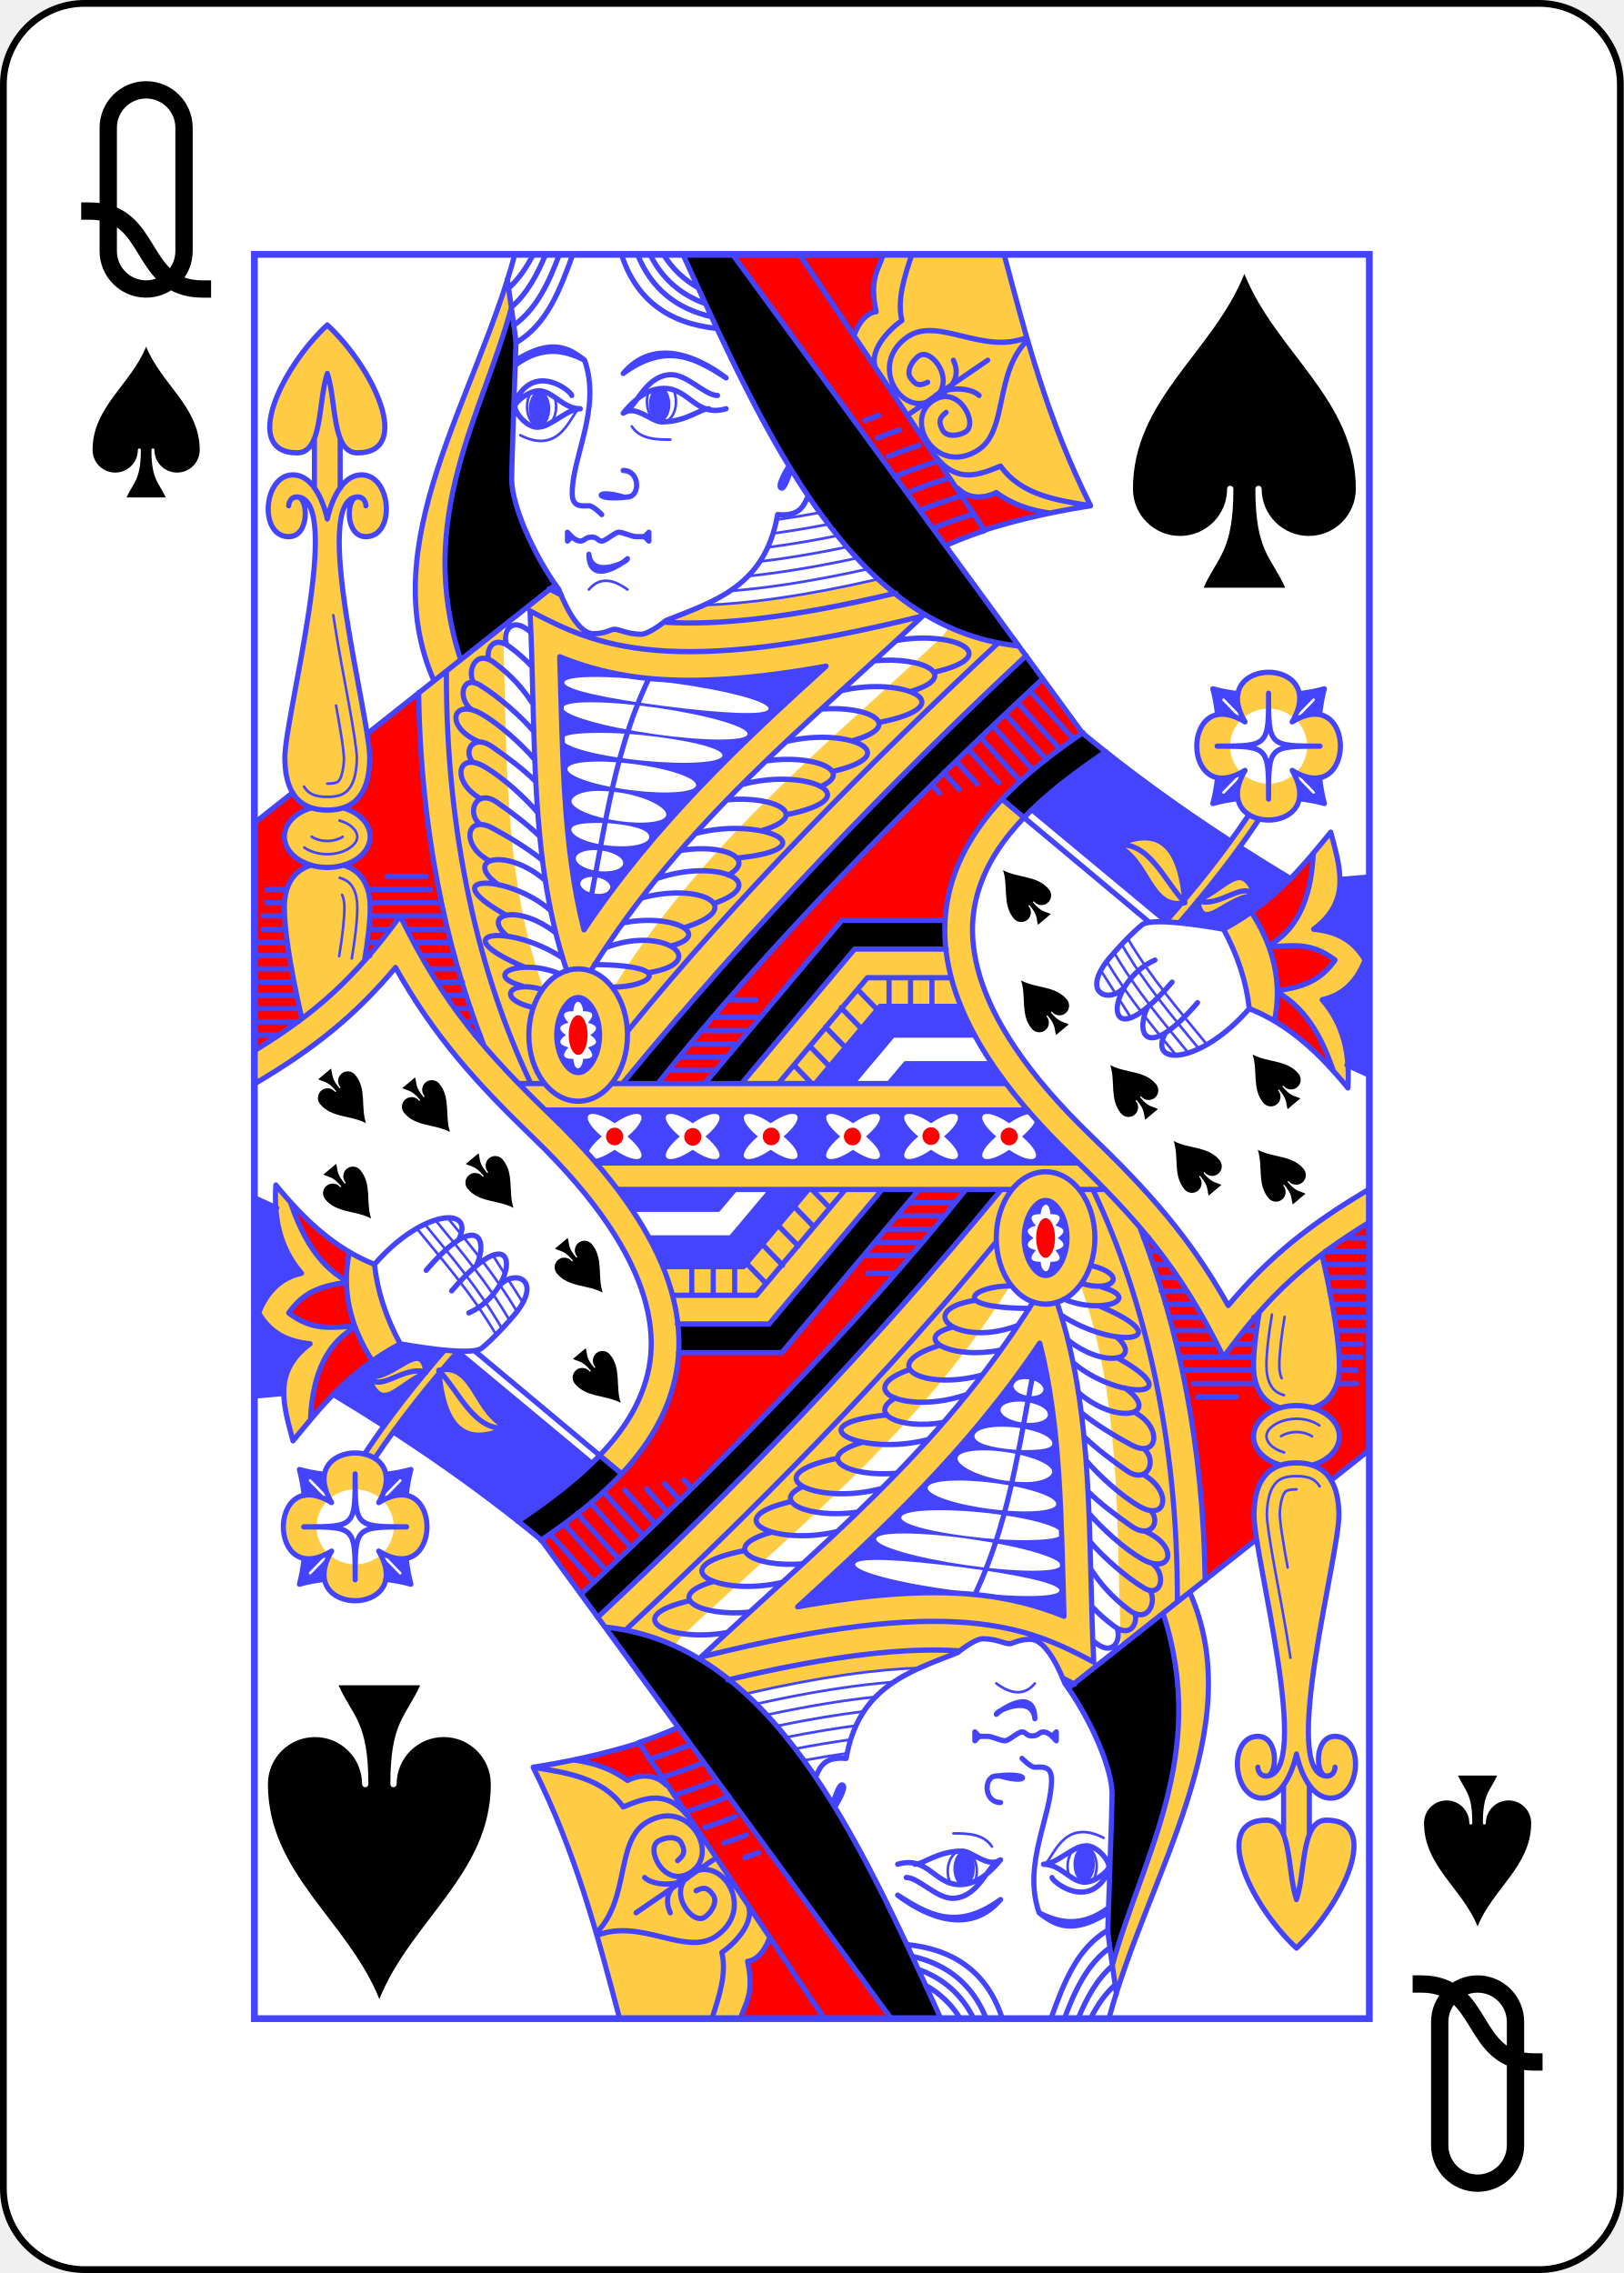
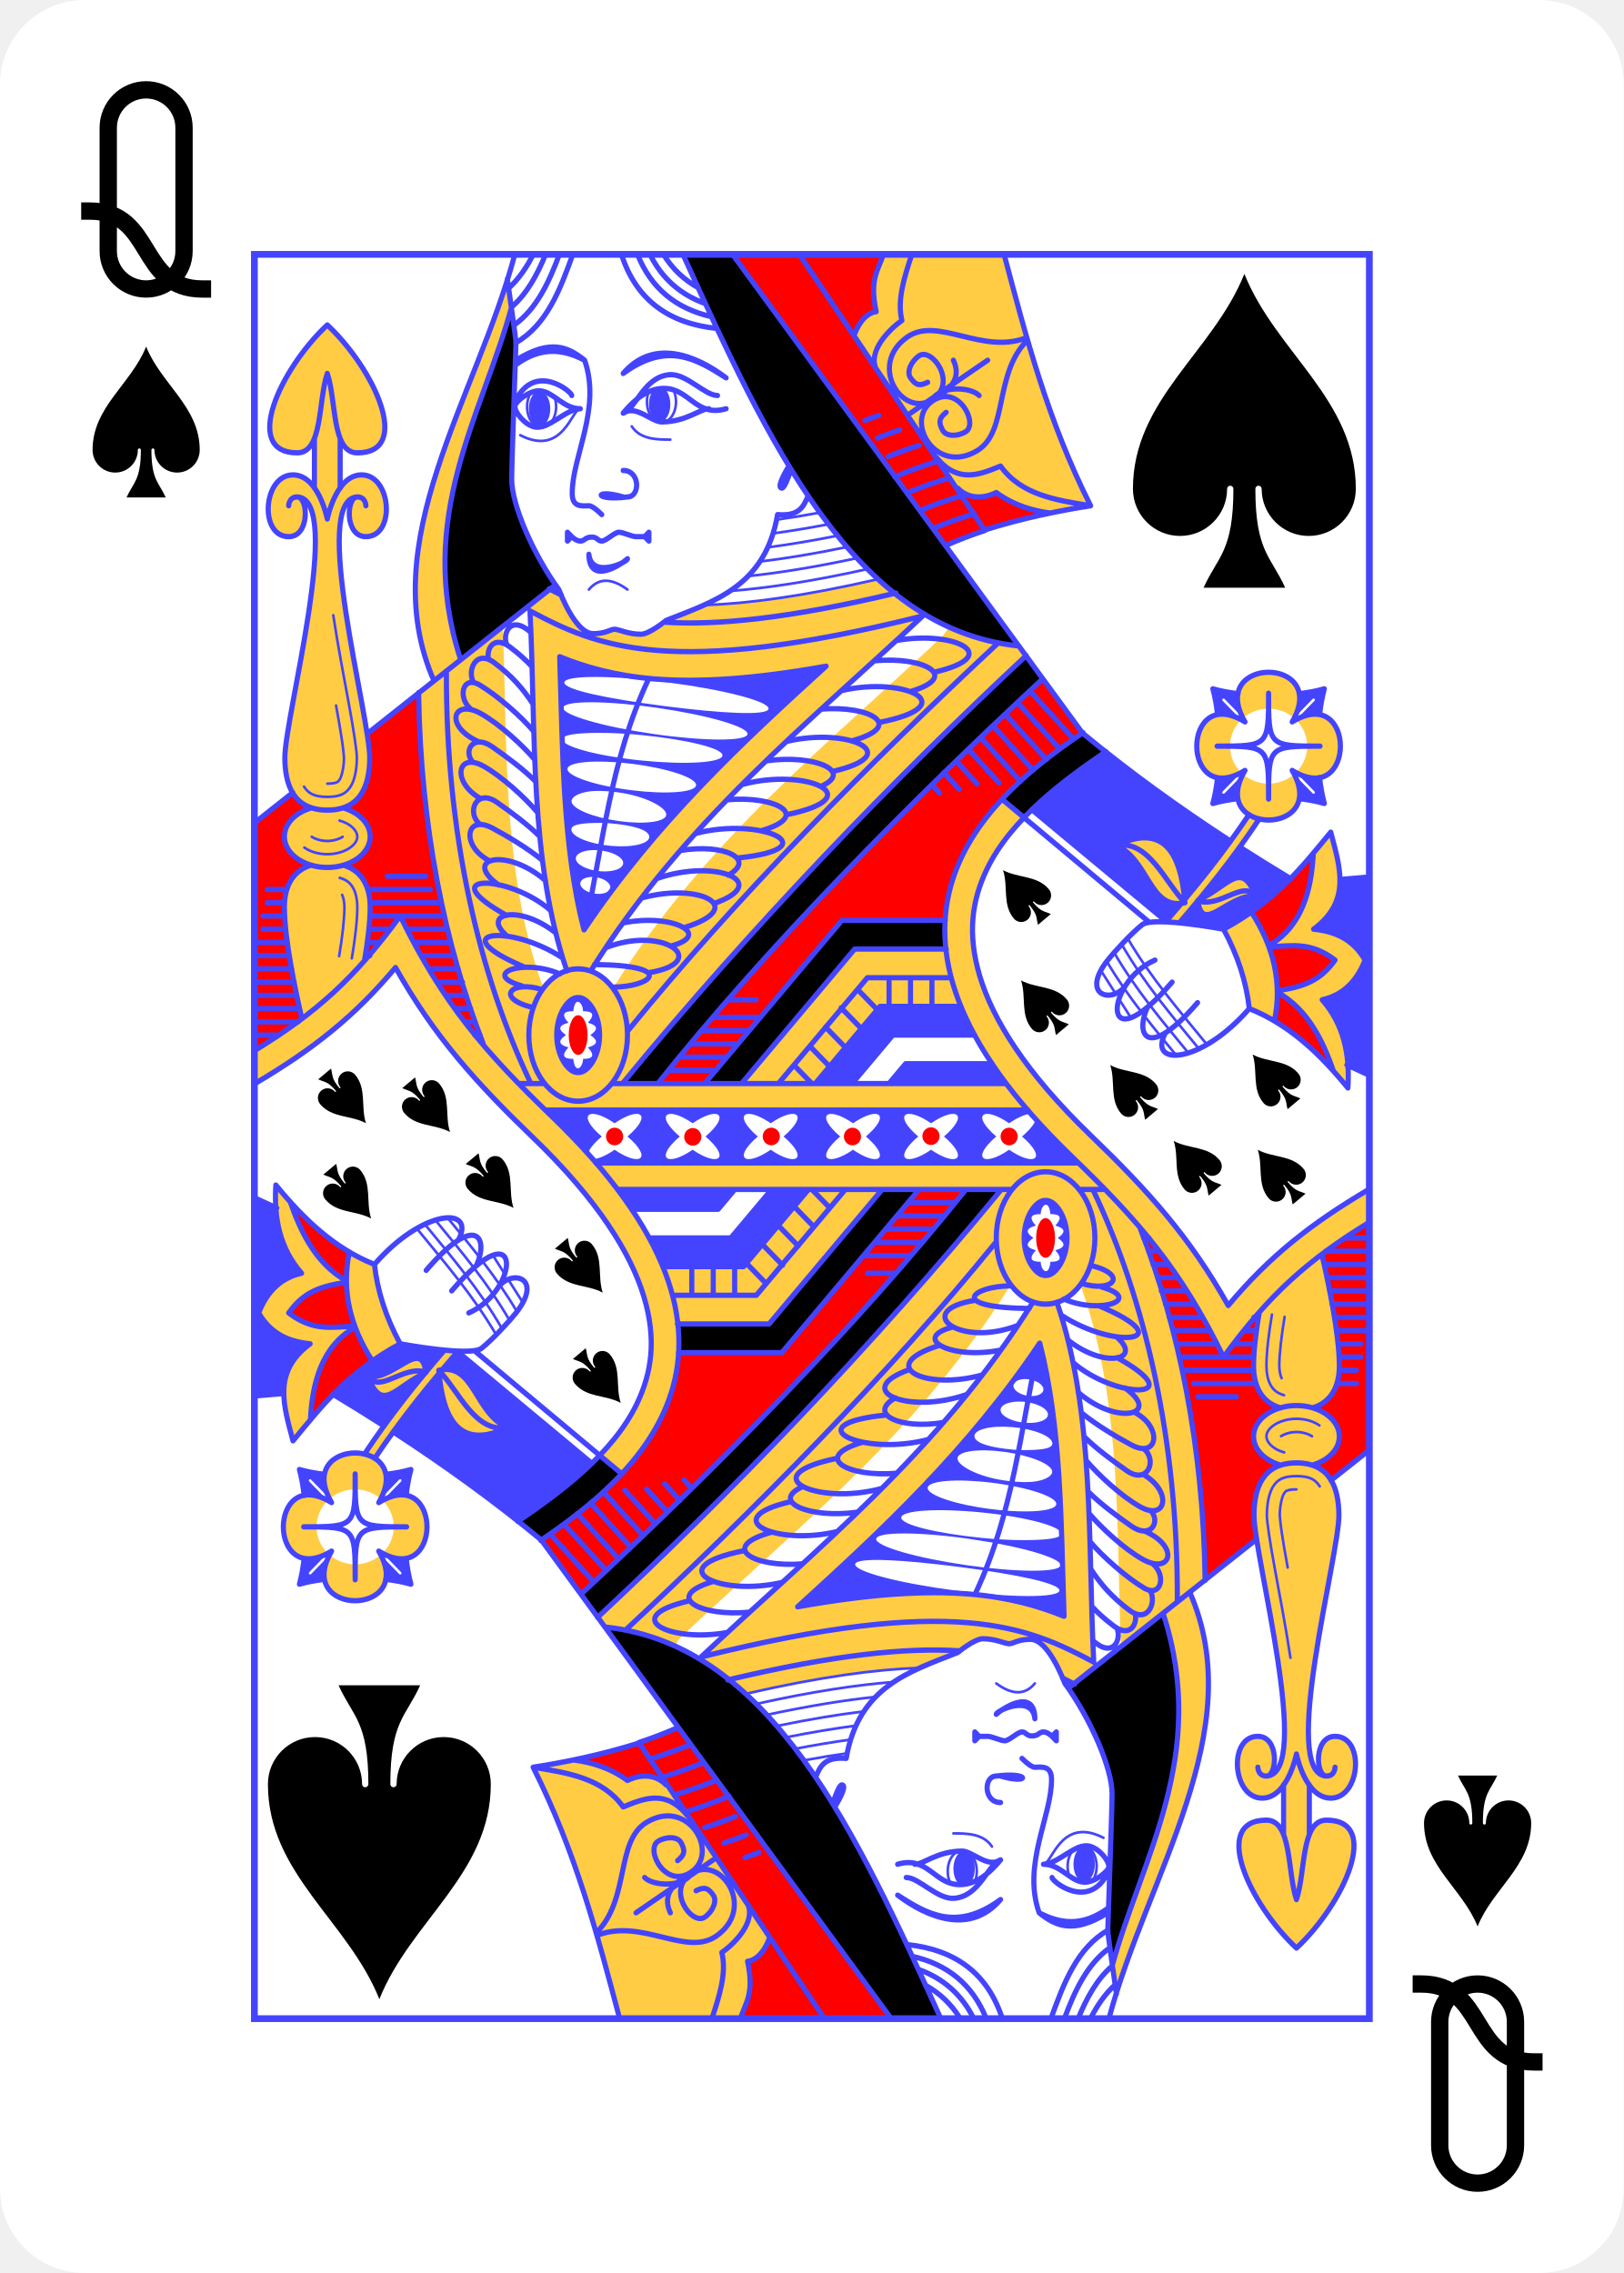
<svg xmlns="http://www.w3.org/2000/svg" xmlns:xlink="http://www.w3.org/1999/xlink" class="card" face="QS" height="13.125in" preserveAspectRatio="none" viewBox="-120 -168 240 336" width="9.375in">
  <style>
    /* CSS pour centrer le SVG dans l'écran */
    svg {
        position: absolute;
        top: 50%;
        left: 50%;
        transform: translate(-50%, -50%);
    }
    body {
        margin: 0;
        overflow: hidden;
    }
</style>
  <defs>
    <symbol id="VSQ" viewBox="-500 -500 1000 1000" preserveAspectRatio="xMinYMid">
      <path d="M-260 100C40 100 -40 460 260 460M-175 0L-175 -285A175 175 0 0 1 175 -285L175 285A175 175 0 0 1 -175 285Z" stroke="black" stroke-width="80" stroke-linecap="square" stroke-miterlimit="1.5" fill="none" />
    </symbol>
    <symbol id="SSQ" viewBox="-600 -600 1200 1200" preserveAspectRatio="xMinYMid">
      <path d="M0 -500C100 -250 355 -100 355 185A150 150 0 0 1 55 185A10 10 0 0 0 35 185C35 385 85 400 130 500L-130 500C-85 400 -35 385 -35 185A10 10 0 0 0 -55 185A150 150 0 0 1 -355 185C-355 -100 -100 -250 0 -500Z" fill="black" />
    </symbol>
    <symbol id="SQ6" preserveAspectRatio="none" viewBox="0 0 1300 2000">
      <path stroke="#44F" stroke-linecap="round" stroke-linejoin="round" stroke-width="3" fill="none" d="M986.603,811.202l17.525,26.837m3.576,5.477 14.288,21.88M993.49,800.868c12.595,20.813 26.365,39.794 40.672,57.94m3.681,4.637c6.057,7.579 12.2,15.026 18.38,22.414m3.579,4.268c4.936,5.872 9.889,11.716 14.837,17.57M1002.289,791.277c25.655,42.892 56.331,77.957 86.527,113.771M1011.321,782.244c26.598,44.899 58.724,81.183 90.152,118.553M1018.211,775.405C1045.438,820.52 1078.197,857.015 1110,895M91.99,409.09c5.346,34.4 12.365,69.897 17.979,99.543 5.614,29.646 9.608,54.847 9.523,62.492 -0.145,13.187 -2.604,25.095 -7.352,32.221C107.393,610.471 101.334,615 85,615 68.666,615 62.607,610.471 57.859,603.346M95.23,511.424c2.783,14.698 5.162,28.283 6.813,38.99 1.65,10.708 2.461,19.517 2.449,20.547 -0.126,11.422 -3.037,21.371 -4.834,24.068 -1.554,2.333 -1.961,2.671 -3.316,3.332C94.986,599.022 91.781,600 85,600M99.244,641.859C113.484,645.758 120,654.053 120,660c0,3.875 -2.134,8.183 -8.246,12.461C105.642,676.739 95.97,680 85,680 74.03,680 64.358,676.739 58.246,672.461M99.477,706.764c8.836,2.486 12.848,6.436 15.93,11.998C118.488,724.324 120,732.046 120,740c0,15.201 -2.706,36.775 -6.41,58.111M102.949,660.283C99.903,662.338 92.86,665 85,665c-7.997,0 -15.198,-2.76 -18.152,-4.828M102.285,726.031C103.523,728.265 105,733.947 105,740c0,13.42 -2.566,34.674 -6.189,55.545M726.76,368.279C639.854,387.672 574.693,396.008 524.839,397.575M715.613,356.589C649.941,370.779 597.123,378.462 554.168,381.631M703.039,344.259c-49.768,10.383 -91.885,16.912 -127.756,20.523M690.788,331.769c-38.303,7.698 -71.908,13.042 -101.508,16.491M680.138,318.872c-30.036,5.827 -57.089,10.165 -81.515,13.253M670.205,305.766c-23.347,4.37 -44.834,7.816 -64.642,10.458M659.573,292.715c-18.048,3.239 -34.946,5.91 -50.783,8.073M390,380c11.945,-13.956 27.221,-12.698 45,0M440,195c10,15 30,15 45,15M310,205c50,25 60,-30 70,-30M350.02,162.055c1.143,3.178 1.786,6.766 1.786,10.564 0,13.036 -7.581,23.604 -16.933,23.604 -9.352,0 -16.933,-10.568 -16.933,-23.604 0,-5.798 1.5,-11.108 3.988,-15.217M488.558,153.607c1.908,3.82 3.026,8.463 3.026,13.47 0,13.036 -7.581,23.604 -16.933,23.604 -9.352,0 -16.933,-10.568 -16.933,-23.604 0,-4.033 0.725,-7.829 2.004,-11.149" />
      <use xlink:href="#SSQ" height="90" width="90" transform="translate(1188,935)scale(1,0.972)rotate(-40)translate(-45,-45)" />
      <use xlink:href="#SSQ" height="90" width="90" transform="translate(1194,1043)scale(1,0.972)rotate(-40)translate(-45,-45)" />
      <use xlink:href="#SSQ" height="90" width="90" transform="translate(1096,1033)scale(1,0.972)rotate(-40)translate(-45,-45)" />
      <use xlink:href="#SSQ" height="90" width="90" transform="translate(1022,947)scale(1,0.972)rotate(-40)translate(-45,-45)" />
      <use xlink:href="#SSQ" height="90" width="90" transform="translate(918,851)scale(1,0.972)rotate(-40)translate(-45,-45)" />
      <use xlink:href="#SSQ" height="90" width="90" transform="translate(897,726)scale(1,0.972)rotate(-40)translate(-45,-45)" />
    </symbol>
    <symbol id="SQ5" preserveAspectRatio="none" viewBox="0 0 1300 2000">
      <path stroke="#44F" stroke-linecap="round" stroke-linejoin="round" stroke-width="6" fill="none" d="M435,885A57.5,75 0 0 1 377.5,960 57.5,75 0 0 1 320,885 57.5,75 0 0 1 377.5,810 57.5,75 0 0 1 435,885v0M417.077,940H876.026M308.271,940h28.757M339.491,970H901.478M131.845,543.196 351.035,374.589M6.9310566e-5,644.615 44.832,610.129M1138.166,665.182C1077.993,627.183 1020.125,586.553 965.296,542.458M1208.58,707.907c-20.188,-11.785 -40.16,-23.815 -59.891,-36.121M557.518,-3.5577172e-4 965.446,542.578M1299.729,1059.765c-68.477,39.278 -116.733,76.573 -164.284,131.813 -44.949,-77.848 -93.918,-130.607 -160.209,-192.689 -76.06,-71.231 -114.274,-131.591 -129.371,-180.426 -15.097,-48.834 -8.908,-86.603 7.949,-120.969 28.317,-57.727 91.513,-102.355 139.07,-133.864M499.685,0.037C598.837,212.453 698.514,423.778 890.342,443.851M364.365,812.312C320.077,685.414 328.509,542.63 321.336,404.177c76.717,39.852 163.357,77.441 457.882,5.761C644.587,533.127 501.693,642.054 392.457,811.847M355.977,456.125c29.63,11.748 64.921,21.562 110.043,25.154 51.306,4.084 115.563,0.486 200.578,-14.406 -98.578,87.128 -198.392,177.482 -282.246,298.861 -24.965,-94.927 -24.797,-201.063 -28.375,-309.609v0M867.343,440.406C719.63,574.076 560.439,730.575 436.094,879.438M223.892,472.869c-0.823,183.169 37.986,343.482 98.116,466.271M191.498,496.713c2.086,150.922 30.405,286.392 75.553,398.739M429.507,939.468C578.783,763.04 746.552,593.77 899.911,454.841M470.355,940.012C595.553,787.076 764.145,621.017 918.956,481.379M525,940 685,755h120.419M567.926,940.05 699.861,787.5h106.789M611.465,939.39 714.723,820h97.264M654.392,939.439 729.584,852.5h93.897M697.397,939.399 744.445,885h95.046M740.075,939.736 759.307,917.5H860M906.392,629.423 1063.785,756.677M871.924,617.813 1043.244,757.011M459.619,481.348C414.869,573.513 406.452,669.627 385,765M303.656,-0.002C259.093,162.789 138.614,327.078 209.423,483.473M240.1,458.28C187.085,297.86 265.541,182.854 300.096,58.96M805.811,330.134c14.888,-6.445 30.422,-12.16 46.149,-17.214M0.097,902.739C71.866,860.067 117.037,820.617 170,750c50,100 99.857,155.164 176.979,227.389 281.561,263.684 94.151,409.611 -13.084,480.469M377.5,842.5c4.423,0 9.318,2.003 14.867,9.24C397.916,858.978 402.5,871.022 402.5,885c0,13.978 -4.584,26.022 -10.133,33.26C386.818,925.497 381.923,927.5 377.5,927.5c-4.423,0 -9.318,-2.003 -14.867,-9.24C357.084,911.022 352.5,898.978 352.5,885c0,-13.978 4.584,-26.022 10.133,-33.26C368.182,844.503 373.077,842.5 377.5,842.5v0M1130,765c16.819,30.213 26.654,60.208 30,90 47.231,18.324 82.887,51.837 115,90 2.342,-37.044 -4.297,-71.387 -30,-100 23.35,-4.999 40.003,-20.019 50,-45 -14.528,-24.402 -35.976,-32.699 -60,-35 44.875,-32.167 30.267,-71.339 20,-110 -32.963,38.744 -63.867,77.98 -125,110v0M1300,705.833l-34.324,2.86M1300,930.555l-26.171,-11.632M1192.727,836.426c37.699,20.42 54.567,59.519 65.28,89.01M1182.969,784.923c26.555,-0.869 48.454,-6.172 77.031,15.077 -14.637,19.516 -30.136,29.721 -67.201,34.643M1234.629,679.158c-1.994,40.389 -12.783,83.276 -52.204,104.577M1162.343,745.425c26.538,39.875 36.074,80.877 26.979,123.434M1130,765c0,0 -82.168,-15 -95,-5 -12.832,10 -32.969,31.307 -40,40 -31.97,39.527 3.645,49.729 20,30M1050,800c-59.312,25.45 -64.226,120.615 20,25M1041.193,853.529c-14.944,32.294 0.758,60.301 58.5,-5.248M1062.185,882.591C1040.994,921.292 1103.755,918.144 1160,855M1063.252,755.8c33.572,-37.624 66.287,-76.827 96.446,-120.735M1078.458,757.687c32.493,-36.683 64.095,-75.006 93.255,-117.826M1085,735c-4.952,-58.002 -25.404,-90.068 -80,-65 38.526,16.691 38.617,74.158 80,65v0M1005,670c37.807,-6.254 56.14,40.797 80,65M1100,732.332c35,-15 50.673,-47.071 67.282,-5 -32.282,-2.084 -62.282,45 -67.282,5v0M1100.066,732.845c26.326,8.267 52.462,-23.905 67.216,-5.514M1155,585C1080,630 1080,485 1155,530c-45,-75 100,-75 55,0 75,-45 75,100 10e-5,55 45,75 -100,75 -55,10e-6v0M1242.5,557.5c-60,0 -60,0 -60,-60 0,60 0,60 -60,60 60,0 60,0 60,60 0,-60 0,-60 60,-60v0M1122.974,521.343c-1.248,-10.594 -3.073,-20.44 -5.474,-28.843 8.577,2.45 18.654,4.3 29.498,5.55M1146.755,616.978c-10.751,1.249 -20.742,3.09 -29.255,5.522 2.422,-8.479 4.258,-18.424 5.507,-29.126M1241.948,592.986c1.25,10.85 3.1,20.933 5.552,29.514 -8.414,-2.404 -18.273,-4.23 -28.883,-5.478M1218.576,497.983c10.625,-1.248 20.499,-3.076 28.924,-5.483 -2.415,8.453 -4.247,18.364 -5.495,29.029M357.959,386.261c-4.785,-2.306 -9.524,-4.688 -14.283,-7.126M748.069,383.939C622.451,413.088 538.889,420.538 479.792,417.078M355.99,456.129c29.627,11.745 64.914,21.559 110.029,25.15 51.303,4.084 115.556,0.486 200.564,-14.404C568.012,554 468.16,644.256 384.25,765.713 359.238,670.907 359.539,564.676 355.99,456.129v0M85,135c10.787,31.13 5,90 35,90 65,0 20,-95 -35,-145 -55,50 -100,145 -35,145 30,0 24.213,-58.87 35,-90v0M40,285c0,0 0,-10 10,-10 12.881,0 15,45 -10,45 -35,0 -30,-70 5,-70 30,0 40,50 40,50 0,0 10,-50 40,-50 35,0 40,70 5,70 -25,0 -22.881,-45 -10,-45 10,0 10,10 10,10M120,275c-55,2.668 15,250 14.491,296.289C134.168,600.673 125,630 85,630 45,630 35.832,600.673 35.509,571.289 35,525 105,277.668 50,275M70,264.984V208.333M100,265.189V208.744M103.206,627.393C121.818,632.488 135,645.167 135,660c0,19.33 -22.386,35 -50,35 -27.614,0 -50,-15.67 -50,-35 0,-14.83 13.177,-27.506 31.782,-32.604M65.931,692.476C41.675,699.577 35,720.74 35,740c0,36.244 13.136,96.133 20.364,126.343M128.369,800.677C132.147,778.914 135,756.89 135,740c0,-19.399 -6.772,-40.731 -31.462,-47.677M256.892,885h6.386M1.1417102e-4,885 28.737,885M245.572,870h11.901M2.5229169e-5,870 51.088,870M233.67,855h18.578M4.1609595e-5,855 52.54,855M222.93,840h24.093M7.6084636e-5,840 49.347,840M212.771,825h29.898M4.2336546e-5,825 46.444,825M203.192,810h34.543M4.0905762e-6,810 43.541,810M194.483,795h38.897M129.462,795h5.225M-3.8457096e-5,795 40.638,795M186.065,780h42.961M131.784,780h14.514M-3.1733115e-5,780 38.316,780M178.228,765h46.734M133.816,765h24.673M10,765H36.284M134.687,750h86.502M10,750H34.543M134.977,735h83.018M15,735H35.123M132.655,720H205M15,720H37.845M155,705h45M325,510c-11.823,-17.571 -24.455,-31.947 -45.421,-47.163 -21.678,-15.732 -32.015,9.636 -23.863,22.705M325,540c-13.684,-15.717 -40.727,-39.318 -62.257,-51.807 -20.397,-11.832 -26.523,15.099 -9.535,27.995M326.649,572.539c-13.684,-15.717 -40.423,-39.856 -62.257,-51.807 -33.042,-18.086 -43.839,14.159 -2.743,31.807M329.682,632.145c-13.684,-15.717 -40.423,-39.856 -62.257,-51.807 -30.812,-16.866 -37.656,16.866 -5.116,35.807M328.068,597.688c-13.861,-13.59 -33.316,-27.705 -50.773,-39.513 -22.074,-14.931 -34.105,4.474 -22.836,17.226M332.196,659.388c-13.77,-13.233 -32.62,-26.885 -49.583,-38.358 -24.045,-16.263 -36.173,12.272 -19.252,25.316M335.481,686.606C319.244,673.642 295.514,659.744 277.425,650.338c-31.27,-16.261 -36.887,20.479 -3.298,37.121M339.442,709.944C293.812,671.344 241.204,684.642 285,715M345.578,743.858c-49.783,-42.234 -140.14,-42.27 -51.454,5.5M359.154,797.427C296.308,757.356 217.415,767.986 315.257,808.088M356.152,815.716c-43.416,-18.163 -92.791,0.21 -43.971,13.658M335.796,833.551c-36.462,-11.384 -55.926,9.427 -11.424,20.211M323.637,467.387c-7.192,-7.586 -15.51,-14.892 -25.859,-22.401 -17.521,-12.715 -26.719,0.327 -25.123,12.489M322.159,428.227c-1.318,-1.002 -2.67,-2.006 -4.059,-3.014 -19.412,-14.087 -28.607,3.442 -24.227,16.361M351.502,769.347c-41.829,-32.623 -87.13,-22.987 -57.826,2.599M396.51,805.034c97.552,1.04 65.936,25.615 21.194,25.634M410.204,785.716c31.879,-11.92 60.58,-9.172 74.958,-1.629 16.817,8.823 14.04,24.205 -26.164,30.349M430.55,757.732c58.577,-11 103.695,13.949 55.485,26.189M451.623,729.604c67.421,-18.097 125.455,10.742 49.426,33.663M469.152,707.617c69.253,-23.471 135.427,4.475 67.152,28.145M497.035,675.734c50.502,-8.008 88.675,9.666 55.551,28.022M514.063,656.567c77.254,-19.945 157.955,17.262 48.763,27.753M550.915,618.31c57.176,-5.002 100.009,18.027 40.226,35.034M568.891,600.939c75.248,-19.798 151.842,14.609 51.224,34.336M596.84,574.156c55.645,-7.643 102.468,11.747 64.246,28.765M620.738,552.108c71.57,-16.516 140.665,14.62 53.46,34.064M660.734,515.57c57.115,-4.525 99.001,18.874 36.455,35.786M684.387,494.589c73.88,-16.895 144.864,16.899 43.681,36.081M722.796,460.826c57.765,-5.504 101.75,17.66 42.025,34.797M748.431,437.765c68.018,-11.92 127.591,17.439 43.802,36.027M645.552,273.862C640.452,285.479 635.593,297.26 610,295c-14.372,81.302 -73.773,98.388 -130,120 0,0 -19.419,15.646 -29.419,15.646C435.581,430.646 425,425 420,425c-5,0 -10,5 -25,5 -15,0 -30,-25 -40,-50 -30,-40 -55,-96.045 -55,-125 0,-20 5.003,-149.999 5,-155 -0.002,-3.089 -5.728,-42.446 -10.104,-72.074M622.933,240.321C616.616,250.552 609.194,264.742 615,265c2.734,0.121 6.97,-10.378 10.244,-19.906M904.16,494.814l50.564,54.175M889.99,508.204l48.735,52.216M875.348,521.087l48.019,51.449M861.637,534.968l46.154,49.451M847.017,547.875l45.963,49.246M832.833,561.25l35.288,37.809M818.663,574.639l24.026,25.742M803.865,587.356l17.842,19.116M790.064,601.14l8.928,9.566M482.759,925h55.419M495.895,910h55.008M508.21,895h55.829M521.346,880h55.419M534.483,865h55.419M552.956,845H585M790,820v32.5M765,820v32.5M740,820v32.5M703.268,833.268l22.578,22.578M684.089,854.089l23.399,23.399M665.936,875.936l22.783,22.783M648.194,898.194l22.578,22.578M629.22,919.22l20.731,20.731M791.296,310.755c15.63,-6.297 31.834,-11.835 48.115,-16.69M776.157,290.351c15.845,-6.355 32.273,-11.933 48.765,-16.813M760.822,270.486c16.181,-6.504 32.973,-12.196 49.824,-17.161M746.548,252.229c16.426,-6.796 33.542,-12.736 50.759,-17.91M739.121,229.174c11.718,-4.608 23.734,-8.797 35.842,-12.6M726.547,208.228c8.464,-3.276 17.075,-6.335 25.756,-9.191M711.686,188.339c5.395,-2.008 10.857,-3.949 16.37,-5.825M900.409,94.432C848.546,114.254 796.728,69.77 761.432,93.622 715,125 755,185 789.335,165.189 821.135,146.84 790,105 775,115c-9.303,6.202 -14.888,18.309 -10,25 6.18,8.459 10.489,9.628 20,5M901.467,97.133C861.761,135.456 879.347,201.012 842.741,222.521 794.423,250.91 757.503,188.968 790.171,166.514c30.256,-20.796 54.606,25.324 39.12,34.554 -9.604,5.724 -22.937,5.55 -26.869,-1.743 -4.972,-9.221 -4.172,-13.613 4.102,-20.203M765,180l90,-60M845,160c-10,-10 -45.467,-11.357 -55,5 22.008,-11.038 34.763,-24.757 25,-45M795,230c25,30 50,20 75,10 24.055,32.765 64.661,38.666 105,45M725,130C715,110 740,85 755,75 749.149,51.949 757.707,26.01 766.594,0.005M700,90c10,-25 25,-25 25,-25 -8.483,-38.172 3.289,-47.867 8.187,-64.931M427.964,0.018C445.065,51.748 483.313,78.4 539.319,83.994M446.671,0.044C462.631,38.844 492.036,61.7 533.14,70.683M461.245,0.016C475.225,27.447 496.929,45.719 525.584,55.748M476.996,0.108C487.38,16.454 500.998,28.964 517.636,37.894M371.264,0.044C356.344,40.197 340.918,80.075 304.697,100.286M355.609,0.044C343.343,31.804 329.139,61.846 302.671,80.299M339.571,0.021C329.734,23.196 317.891,44.53 299.715,59.884M325.157,0.084C317.465,14.722 308.277,27.965 296.268,38.544M305,120c41.102,-25.066 61.561,-14.287 80,0 20,55 -15,110 -14.419,151.676 0.216,15.477 11.727,13.449 19.419,13.324 4.999,-0.081 15,10 15,10M305,125c29.586,-20.976 55.476,-17.507 80,-5M430,245c20,0 20,30 5,30 -40,5 -40,-10 -5,0M365,315v10l5,-5 -5,-5v0M455,320l5,-5v10l-5,-5v0M370,320c0,0 5,5 10,5 5,0 5.244,-4.01 12.322,-4.485C400,320 400,325 405,325c5,0 15,-10 20,-10 5,0 15,5 20,5h10M390,340c3.07,28.452 45.614,8.689 45,5 -5,5 -44.772,31.851 -45,-5v0M430,135c51.536,-36.719 85.865,-16.182 120,5 -35.405,-25.982 -85,-45 -120,-5v0M540,160C525,160 503.53,134.615 483.614,136.451 453.799,139.2 445,175 430,180 447.935,158.592 463.794,151.781 478.07,151.935 507.274,152.251 515,185 550,175M430,180c15,-10 32.809,10.043 45.174,9.945C504.082,189.717 519.494,175 530,175M380,175c-20,0 -30.874,-19.165 -47.032,-20.29 -12.341,-0.86 -29.195,12.612 -29.195,17.612 0,7.071 11.237,20.708 22.743,23.258C342.908,199.214 362.812,175.349 380,175v0M305,165c22.643,-42.75 64.953,-9.492 65,-5M820,265c15,15 35,10 45,5 20.519,14.656 42.757,20.72 62.683,23.229M851.867 312.337C895.106 299.118 938.831 290.348 975 285C924.901 188.223 899.901 94.153 874.117 -0.002 M851.867,312.337C895.106,299.118 938.831,290.348 975,285 924.901,188.223 899.901,94.153 874.117,-0.002M851.013,311.998 635.367,-2.4089679e-4M927.653,293.265C907.757,290.72 885.519,284.656 865,270c-10,5 -30,10 -45,-5" />
    </symbol>
    <symbol id="SQ4" preserveAspectRatio="none" viewBox="0 0 1300 2000">
      <path fill="black" d="M499.674,0C598.831,212.426 698.516,423.784 891.078,444.248L557.508,0ZM299.898,59.855C265.541,182.854 187.085,297.86 240.1,458.279L349.875,372.945C322.205,333.641 300,282.29 300,255c0,-20 5.003,-149.999 5,-155 -10e-4,-2.004 -2.411,-19.274 -5.102,-40.145zM899.91,454.842C746.551,593.77 578.784,763.041 429.508,939.469l40.848,0.543C595.553,787.076 764.144,621.017 918.955,481.379Zm65.791,87.457c-28.872,19.187 -64.125,44.128 -93.979,75.523l25.551,20.043c30.23,-29.844 65.96,-54.59 95.6,-73.979 -9.281,-6.879 -18.471,-14.107 -27.172,-21.588zM685,755 525.102,939.883 570,940 699.861,787.5H806.65L805,755Z" />
    </symbol>
    <symbol id="SQ3" preserveAspectRatio="none" viewBox="0 0 1300 2000">
      <path fill="#44F" d="M472.5,150a12.5,20 0 0 0 -12.5,20 12.5,20 0 0 0 12.5,20 12.5,20 0 0 0 12.5,-20 12.5,20 0 0 0 -12.5,-20zm-140,5a12.5,20 0 0 0 -12.5,20 12.5,20 0 0 0 12.5,20 12.5,20 0 0 0 12.5,-20 12.5,20 0 0 0 -12.5,-20zm23.49,301.129c3.549,108.548 3.248,214.779 28.26,309.584 83.91,-121.457 183.762,-211.713 282.334,-298.838 -85.008,14.89 -149.262,18.489 -200.564,14.404 -45.115,-3.592 -80.402,-13.405 -110.029,-25.15zm42.926,22.922c22.576,0.103 52.528,2.344 83.498,6.246 65.746,8.284 118.153,21.659 117.055,29.873 -1.098,8.214 -56.309,5.079 -122.053,-3.205 -65.739,-8.284 -117.118,-18.579 -116.027,-26.793 0.534,-4.02 14.072,-6.229 37.527,-6.121zM1117.5,492.5c2.401,8.404 4.227,18.249 5.475,28.844v0.361c7.388,-1.364 16.465,0.084 27.232,5.623l-21.267,-21.268a1.5,1.5 0 0 1 1.045,-2.576 1.5,1.5 0 0 1 1.076,0.455l21.268,21.268c-5.529,-10.748 -6.981,-19.813 -5.629,-27.193 -10.729,-1.249 -20.702,-3.086 -29.199,-5.514zm130,0c-8.425,2.407 -18.299,4.234 -28.924,5.482h-0.279c1.361,7.386 -0.087,16.461 -5.623,27.223l21.266,-21.266a1.5,1.5 0 0 1 1.031,-0.453 1.5,1.5 0 0 1 1.09,2.574l-21.267,21.268c10.757,-5.534 19.827,-6.984 27.211,-5.627v-0.172c1.249,-10.665 3.081,-20.576 5.496,-29.029zm-853.6,15.258c20.384,0.103 47.429,2.344 75.393,6.246 59.364,8.284 106.684,21.659 105.691,29.873 -0.993,8.214 -49.917,8.157 -109.277,-0.127 -59.364,-8.284 -106.684,-21.659 -105.691,-29.873 0.486,-4.019 12.709,-6.227 33.885,-6.119zm7.695,34.68c15.094,-0.075 32.615,0.814 50.479,2.562 51.501,5.041 94.008,14.752 93.676,23.004 -0.329,8.252 -42.347,10.855 -93.85,5.814C400.399,568.778 358.918,558.002 359.25,549.75c0.203,-5.087 15.52,-7.179 42.346,-7.312zm590.814,21.094c-26.288,17.831 -58.004,39.716 -85.844,65.822L1063.252,755.799c5.929,-6.645 11.831,-13.341 17.697,-20.102C1043.571,740.317 1042.225,686.128 1005,670c53.451,-24.542 74.165,5.695 79.658,61.402 18.288,-21.222 36.203,-43.132 53.461,-66.25 -50.496,-31.89 -99.368,-65.632 -145.709,-101.621zm92.248,167.871c-1.235,1.434 -2.47,2.867 -3.709,4.295 1.306,-0.161 2.653,-0.388 4.051,-0.697 -0.104,-1.216 -0.224,-2.404 -0.342,-3.598zm-21.406,24.396 1.324,1.023C1092.824,758.22 1130,765 1130,765c33.235,-17.408 57.528,-36.95 78.082,-57.385 -19.956,-11.655 -39.702,-23.553 -59.211,-35.719 -15.553,20.888 -31.646,40.782 -48.066,60.072 34.429,-15.142 49.998,-46.38 66.478,-4.637 -32.143,-2.075 -62.02,44.581 -67.213,5.5 -7.149,8.386 -14.356,16.663 -21.611,24.854zM399.885,574.988c12.139,-0.075 26.23,0.814 40.598,2.562 41.421,5.041 74.783,15.817 74.516,24.068 -0.265,8.252 -34.059,10.855 -75.48,5.814 -41.421,-5.041 -74.783,-15.817 -74.516,-24.068 0.164,-5.087 13.308,-8.243 34.883,-8.377zm814.908,12.684 21.267,21.268a1.5,1.5 0 1 1 -2.121,2.121l-21.266,-21.266c5.537,10.764 6.984,19.84 5.621,27.227h0.322c10.609,1.248 20.468,3.074 28.883,5.479 -2.428,-8.497 -4.263,-18.47 -5.512,-29.199 -7.381,1.352 -16.447,-0.099 -27.195,-5.629zm-64.588,0.002c-10.75,5.53 -19.816,6.98 -27.197,5.627v0.072c-1.249,10.702 -3.085,20.648 -5.508,29.127 8.498,-2.428 18.47,-4.265 29.199,-5.514 -1.352,-7.38 0.1,-16.446 5.629,-27.193l-21.268,21.268a1.5,1.5 0 1 1 -2.121,-2.121zM399.951,608.221c7.756,-0.014 16.339,0.596 25.049,1.779 30.51,4.147 55.198,16.746 55.244,25 0.049,8.255 -24.648,11.585 -55.16,7.438 -30.51,-4.147 -55.282,-14.199 -55.328,-22.453 -0.032,-5.623 11.687,-11.731 30.195,-11.764zm2.941,36.283c3.928,-0.016 8.001,0.151 12.107,0.496 25.086,2.107 44.778,7.028 45.422,14.979 0.643,7.95 -19.171,12.686 -44.256,10.578 -25.086,-2.107 -45.944,-10.261 -46.588,-18.211 -0.523,-6.467 13.793,-7.764 33.314,-7.842zm-6.371,30.781c1.538,10e-4 3.102,0.061 4.674,0.18 15.244,1.152 28.128,7.433 28.779,14.027 0.652,6.595 -11.178,11.008 -26.422,9.855 -15.244,-1.152 -28.128,-7.433 -28.779,-14.027 -0.573,-5.812 8.608,-10.048 21.748,-10.035zm-2.721,30.471c0.975,0.002 1.966,0.05 2.963,0.145 9.661,0.914 17.828,5.899 18.242,11.133 0.413,5.235 -7.086,8.737 -16.748,7.822 -9.661,-0.914 -17.828,-5.899 -18.242,-11.133 -0.364,-4.614 5.455,-7.977 13.785,-7.967zm906.199,0.078 -34.277,2.855c0.225,20.003 -6.783,39.153 -30.719,56.311 24.024,2.301 45.472,10.598 60,35 -9.997,24.981 -26.65,40.001 -50,45 19.682,21.91 28.177,47.183 30.029,74.453l0.01,0.008 24.957,11.094zm-167.266,64.205c0.237,0.446 0.471,0.893 0.705,1.34 -0.234,-0.446 -0.468,-0.893 -0.705,-1.34zm3.041,5.883c0.083,0.166 0.171,0.332 0.254,0.498 -0.083,-0.166 -0.171,-0.332 -0.254,-0.498zm2.676,5.484c0.215,0.453 0.425,0.905 0.637,1.357 -0.212,-0.452 -0.422,-0.905 -0.637,-1.357zm2.455,5.324c0.179,0.4 0.364,0.801 0.541,1.201 -0.177,-0.4 -0.361,-0.801 -0.541,-1.201zm2.596,5.984c0.21,0.502 0.413,1.004 0.619,1.506 -0.206,-0.502 -0.409,-1.004 -0.619,-1.506zm2.07,5.117c0.198,0.503 0.4,1.005 0.594,1.508 -0.194,-0.503 -0.396,-1.005 -0.594,-1.508zm2.342,6.188c0.192,0.531 0.376,1.061 0.564,1.592 -0.188,-0.531 -0.372,-1.061 -0.564,-1.592zm1.732,4.965c0.204,0.605 0.411,1.21 0.609,1.814 -0.199,-0.605 -0.405,-1.21 -0.609,-1.814zm2.027,6.266c0.185,0.602 0.358,1.203 0.537,1.805 -0.179,-0.601 -0.352,-1.203 -0.537,-1.805zm1.469,5.01c0.18,0.638 0.359,1.276 0.533,1.914 -0.174,-0.638 -0.353,-1.276 -0.533,-1.914zM377.5,842.5c-4.423,0 -9.318,2.003 -14.867,9.24C357.084,858.978 352.5,871.022 352.5,885c0,13.978 4.584,26.022 10.133,33.26 5.549,7.238 10.444,9.24 14.867,9.24 4.423,0 9.318,-2.003 14.867,-9.24C397.916,911.022 402.5,898.978 402.5,885c0,-13.978 -4.584,-26.022 -10.133,-33.26C386.818,844.503 381.923,842.5 377.5,842.5Zm-0.273,4.795c2.956,0.088 5.949,5.08 5.949,10.705 10.931,-0.111 14.677,3.311 5.676,13 13.697,3.744 10.645,8.7 2.838,14 7.808,5.3 10.86,10.256 -2.838,14 9.002,9.689 5.255,13.111 -5.676,13 0,10 -9.46,18 -11.352,0 -10.931,0.111 -14.677,-3.311 -5.676,-13 -13.697,-3.744 -10.645,-8.7 -2.838,-14 -7.808,-5.3 -10.86,-10.256 2.838,-14 -9.002,-9.689 -5.255,-13.111 5.676,-13 0.828,-7.875 3.103,-10.773 5.402,-10.705zm352.357,5.205 -75.191,86.939 43.004,-0.041L744.445,885H840l-15,-32.5zm29.723,65 -19.23,22.236L876.25,939.955 860,917.5Zm-104.135,52.42 -315.76,0.18c2.44,2.479 4.988,4.874 7.566,7.289 15.37,14.394 29.321,28.433 41.91,42.127 1.07,-4.444 6.05,-11.131 16.111,-19.516 -30,-25 -15,-35 15,-15 30,-20 45,-10 15,15 30,25 15,35 -15,15 -11.069,7.379 -20.085,10.664 -25.562,10.629 1.311,1.463 2.628,2.926 3.906,4.381l256.418,-0.133zm-170.012,4.445C490.609,974.219 499.75,977.5 511,985c30,-20 45,-10 15,15 30,25 15,35 -15,15 -30,20 -45,10 -15,-15 -18.75,-15.625 -19.922,-25.391 -10.84,-25.635zm91,0C581.609,974.219 590.75,977.5 602,985c30,-20 45,-10 15,15 30,25 15,35 -15,15 -30,20 -45,10 -15,-15 -18.75,-15.625 -19.922,-25.391 -10.84,-25.635z" />
    </symbol>
    <symbol id="SQ2" preserveAspectRatio="none" viewBox="0 0 1300 2000">
      <path fill="red" d="M557.518,0 805.967,330.457 851.014,311.998 635.367,0Zm78.021,0 63.766,90.75C710,65 725,65 725,65 716.507,26.779 728.315,17.104 733.201,0ZM820,265 851.867,312.338C877.508,304.499 903.32,298.225 927.654,293.266 907.758,290.721 885.519,284.656 865,270c-10,5 -30,10 -45,-5zm99.127,216.287C764.145,621.016 595.553,787.076 470.355,940.012L525,940 685,755h120.418l-0.055,-0.412c6.374,-102.762 97.501,-170.658 160.412,-212.229zm-727.42,15.562 -59.861,46.348 -0.396,0.305c1.931,12.046 3.108,21.693 3.041,27.787 -0.259,23.595 -6.221,47.154 -30.277,55.812C121.818,632.489 135,645.167 135,660 129.282,676.588 118.028,686.751 104.152,691.959 128.228,699.269 135,720.601 135,740c0,16.89 -2.852,38.915 -6.16,60.219 -1.952,2.162 -3.909,4.293 -5.873,6.395C138.567,789.967 153.927,771.431 170,750 200.251,810.502 230.449,854.592 266.857,895.715 221.902,783.105 193.584,647.634 191.707,496.85ZM44.531,610.361 0,644.615V902.783C30.798,884.466 56.707,866.736 80.428,846.898 72.428,853.57 64.158,860.019 55.518,866.33 48.136,836.132 35,776.244 35,740 35,720.74 41.675,699.576 65.385,692.256 47.266,686.611 35,674.308 35,660 35,645.17 48.177,632.494 66.973,627.498 56.529,624.356 49.362,618.221 44.531,610.361Zm1190.098,68.797 -1.121,1.047c-20.054,23.043 -41.871,45.665 -71.744,65.723 27.117,39.371 36.653,80.374 27.744,123.129 25.439,14.765 47.233,33.87 67.875,55.842 -10.09,-28.954 -26.957,-68.052 -64.619,-89.363C1229.865,829.721 1245.363,819.516 1260,800c-28.578,-21.248 -50.476,-15.945 -77.303,-15.67 39.149,-21.896 49.937,-64.783 51.932,-105.172zM110.746,819.238c-0.789,0.786 -1.581,1.567 -2.373,2.346 0.792,-0.778 1.584,-1.56 2.373,-2.346zm-5.152,5.051c-0.768,0.743 -1.535,1.487 -2.307,2.223 0.771,-0.735 1.538,-1.48 2.307,-2.223zm-5.262,5.006c-2.077,1.946 -4.165,3.876 -6.273,5.779 2.104,-1.902 4.195,-3.831 6.273,-5.779zm-6.539,6.021c-1.468,1.323 -2.945,2.636 -4.43,3.939 1.482,-1.304 2.962,-2.615 4.43,-3.939zM377.5,862.5a11,22.5 0 0 0 -11,22.5 11,22.5 0 0 0 11,22.5 11,22.5 0 0 0 11,-22.5 11,22.5 0 0 0 -11,-22.5zm225.176,127.465a10,10 0 0 0 -10,10 10,10 0 0 0 10,10 10,10 0 0 0 10,-10 10,10 0 0 0 -10,-10zM420,990a10,10 0 0 0 -10,10 10,10 0 0 0 10,10 10,10 0 0 0 10,-10 10,10 0 0 0 -10,-10zm91.133,0.41a10,10 0 0 0 -10,10 10,10 0 0 0 10,10 10,10 0 0 0 10,-10 10,10 0 0 0 -10,-10z" />
    </symbol>
    <symbol id="SQ1" preserveAspectRatio="none" viewBox="0 0 1300 2000">
      <path fill="#FC4" d="M635.396,0 851.867,312.338C895.107,299.119 938.831,290.348 975,285 924.902,188.224 899.894,94.154 874.111,0ZM295.525,27.285C246.276,180.98 142.754,335.54 209.252,483.084l-17.434,13.449c1.765,151.101 30.085,286.572 74.541,398.609 18.126,21.287 38.562,42.116 61.479,64.115 3.611,3.467 7.285,6.963 11.338,10.619L901.479,970l-0.414,-0.52c-0.122,-0.138 -0.237,-0.274 -0.359,-0.412 15.277,17.283 32.651,35.126 52.316,53.543C1030.143,1094.837 1080,1150 1130,1250c52.982,-70.642 98.186,-110.097 170,-152.787v-37.602c-68.62,39.334 -116.942,76.655 -164.555,131.967 -44.949,-77.848 -93.918,-130.607 -160.209,-192.689 -76.06,-71.231 -114.274,-131.591 -129.371,-180.426 -15.097,-48.834 -8.908,-86.603 7.949,-120.969 28.317,-57.727 91.514,-102.355 139.07,-133.863l-26.779,-21.49C896.537,588.11 793.226,665.675 806.109,786.488L699.861,787.5 568.062,939.893 429.484,939.863C578.06,763.299 745.829,594.028 899.188,455.1l-9.568,-10.99c-28.867,-3.021 -55.644,-10.376 -80.518,-21.428 -1.776,4.173 -4.434,8.021 -7.943,11.234C665.116,558.396 525.47,665.166 419.789,829.432L392.457,811.848C501.693,642.055 644.587,533.127 779.219,409.938l17.514,6.863c-17.744,-8.987 -34.487,-19.892 -50.291,-32.484 -124.713,29.032 -208.275,36.481 -267.268,31.982 0,0 -19.316,14.605 -29.316,14.605 -15,0 -25.58,-5.645 -30.58,-5.645 -5,0 -10,5 -25,5 -15,0 -30,-25 -40,-50 -1.514,-2.019 -3.014,-4.079 -4.232,-5.793l-39.219,30.256 10.51,-0.545c7.172,138.453 -1.258,281.236 43.029,408.135l-27.418,17.666c-1.329,-2.131 -2.433,-4.456 -3.268,-6.957C288.229,692.789 295.294,552.704 289.598,421.1l-69.703,53.773 20.205,-16.594C187.085,297.86 265.54,182.855 300.096,58.961ZM85,80c-55,50 -100,145 -35,145 9.343,0 15.216,-5.71 19.6,-15.59l-0.055,54.807C63.117,255.8 55.219,250 45,250c-35,0 -40,70 -5,70 24.463,0 22.958,-43.082 10.812,-44.932 53.482,5.085 -15.809,250.164 -15.303,296.221 0.268,24.388 6.628,48.737 31.463,56.209C48.177,632.494 35,645.17 35,660 35,674.308 47.266,686.611 65.385,692.256 41.675,699.576 35,720.74 35,740 35,776.244 48.136,836.132 55.518,866.33 82.604,846.546 106.084,825.429 128.84,800.219 132.148,778.915 135,756.89 135,740 135,720.601 128.228,699.269 104.152,691.959 118.028,686.751 129.282,676.588 135,660c0,-14.833 -13.182,-27.511 -30.787,-32.898 24.057,-8.658 30.018,-32.217 30.277,-55.812C134.997,525.232 65.706,280.154 119.188,275.068 107.042,276.918 105.537,320 130,320c35,0 30,-70 -5,-70 -10.834,0 -19.06,6.522 -25.074,15.021L100.252,209.279C104.49,218.999 110.421,225 120,225 185,225 140,130 85,80Zm641.48,287.838c-86.625,19.835 -151.788,28.17 -200.805,29.242 -14.225,6.274 -30.072,11.922 -45.779,18.959 58.993,4.499 142.554,-2.951 267.197,-32.037 -7.753,-5.207 -14.389,-10.769 -20.613,-16.164zm-370.49,88.291c29.627,11.745 64.914,21.559 110.029,25.15 51.303,4.084 115.556,0.486 200.564,-14.404C568.012,554 468.16,644.256 384.25,765.713 359.238,670.907 359.539,564.676 355.99,456.129ZM1182.5,473.75c-24.04,0 -48.056,17.347 -29.859,52.023A45,42.5 0 0 1 1182.5,515a45,42.5 0 0 1 29.865,10.764C1230.552,491.094 1206.538,473.75 1182.5,473.75Zm-54.691,47.48c-45.248,0.775 -37.642,97.738 22.793,66.217A45,42.5 0 0 1 1137.5,557.5a45,42.5 0 0 1 13.111,-29.943c-8.689,-4.533 -16.298,-6.438 -22.803,-6.326zm109.383,0c-6.503,-0.111 -14.108,1.792 -22.793,6.322A45,42.5 0 0 1 1227.5,557.5a45,42.5 0 0 1 -13.109,29.943c60.443,31.534 68.05,-65.438 22.801,-66.213zm-24.83,67.994A45,42.5 0 0 1 1182.5,600 45,42.5 0 0 1 1152.635,589.236c-11.988,22.852 -5.631,38.17 6.973,45.959 -23.682,34.464 -48.941,66.026 -74.949,96.207C1079.165,675.695 1058.451,645.458 1005,670c37.225,16.128 38.571,70.317 75.949,65.697 -5.866,6.761 -11.768,13.457 -17.697,20.102l15.207,1.887c7.255,-8.191 14.462,-16.467 21.611,-24.854 5.193,39.081 35.07,-7.575 67.213,-5.5 -16.48,-41.743 -32.05,-10.505 -66.478,4.637 24.571,-28.866 48.407,-59.083 70.803,-91.955 26.568,6.128 61.741,-10.798 40.754,-50.789zM1255,655c-32.963,38.744 -63.867,77.98 -125,110 16.819,30.213 26.654,60.208 30,90 47.231,18.324 82.887,51.837 115,90 2.342,-37.044 -4.297,-71.387 -30,-100 23.35,-4.999 40.003,-20.019 50,-45 -14.528,-24.402 -35.976,-32.699 -60,-35 44.875,-32.167 30.267,-71.339 20,-110zM811.885,817.785c10.865,41.665 35.342,88.007 78.586,139.424 -4.923,-5.823 -9.663,-11.583 -14.221,-17.254l-286.463,-0.059 64.605,-0.457 75.191,-86.939 93.883,-0.34c-4.903,-11.907 -8.743,-23.391 -11.582,-34.375zM377.5,842.5c4.423,0 9.318,2.003 14.867,9.24C397.916,858.978 402.5,871.022 402.5,885c0,13.978 -4.584,26.022 -10.133,33.26C386.818,925.497 381.923,927.5 377.5,927.5c-4.423,0 -9.318,-2.003 -14.867,-9.24C357.084,911.022 352.5,898.978 352.5,885c0,-13.978 4.584,-26.022 10.133,-33.26C368.182,844.503 373.077,842.5 377.5,842.5Z" />
    </symbol>
    <rect id="XSQ" width="164.8" height="260.8" x="-82.4" y="-130.4" />
  </defs>
-   <rect width="239" height="335" x="-119.5" y="-167.5" rx="12" ry="12" fill="white" stroke="black" />
+   <rect width="239" height="335" x="-119.5" y="-167.5" rx="12" ry="12" fill="white" stroke="white" />
  <use width="164.8" height="260.8" x="-82.4" y="-130.4" xlink:href="#SQ1" />
  <use transform="rotate(180)" width="164.8" height="260.8" x="-82.4" y="-130.4" xlink:href="#SQ1" />
  <use width="164.8" height="260.8" x="-82.4" y="-130.4" xlink:href="#SQ2" />
  <use transform="rotate(180)" width="164.8" height="260.8" x="-82.4" y="-130.4" xlink:href="#SQ2" />
  <use width="164.8" height="260.8" x="-82.4" y="-130.4" xlink:href="#SQ3" />
  <use transform="rotate(180)" width="164.8" height="260.8" x="-82.4" y="-130.4" xlink:href="#SQ3" />
  <use width="164.8" height="260.8" x="-82.4" y="-130.4" xlink:href="#SQ4" />
  <use transform="rotate(180)" width="164.8" height="260.8" x="-82.4" y="-130.4" xlink:href="#SQ4" />
  <use width="164.8" height="260.8" x="-82.4" y="-130.4" xlink:href="#SQ5" />
  <use transform="rotate(180)" width="164.8" height="260.8" x="-82.4" y="-130.4" xlink:href="#SQ5" />
  <use width="164.8" height="260.8" x="-82.4" y="-130.4" xlink:href="#SQ6" />
  <use transform="rotate(180)" width="164.8" height="260.8" x="-82.4" y="-130.4" xlink:href="#SQ6" />
  <use xlink:href="#VSQ" height="32" width="32" x="-114.4" y="-156" />
  <use xlink:href="#SSQ" height="26.769" width="26.769" x="-111.784" y="-119" />
  <use xlink:href="#SSQ" height="55.68" width="55.68" x="36.088" y="-132.16" />
  <g transform="rotate(180)">
    <use xlink:href="#VSQ" height="32" width="32" x="-114.4" y="-156" />
    <use xlink:href="#SSQ" height="26.769" width="26.769" x="-111.784" y="-119" />
    <use xlink:href="#SSQ" height="55.68" width="55.68" x="36.088" y="-132.16" />
  </g>
  <use xlink:href="#XSQ" stroke="#44F" fill="none" />
</svg>
